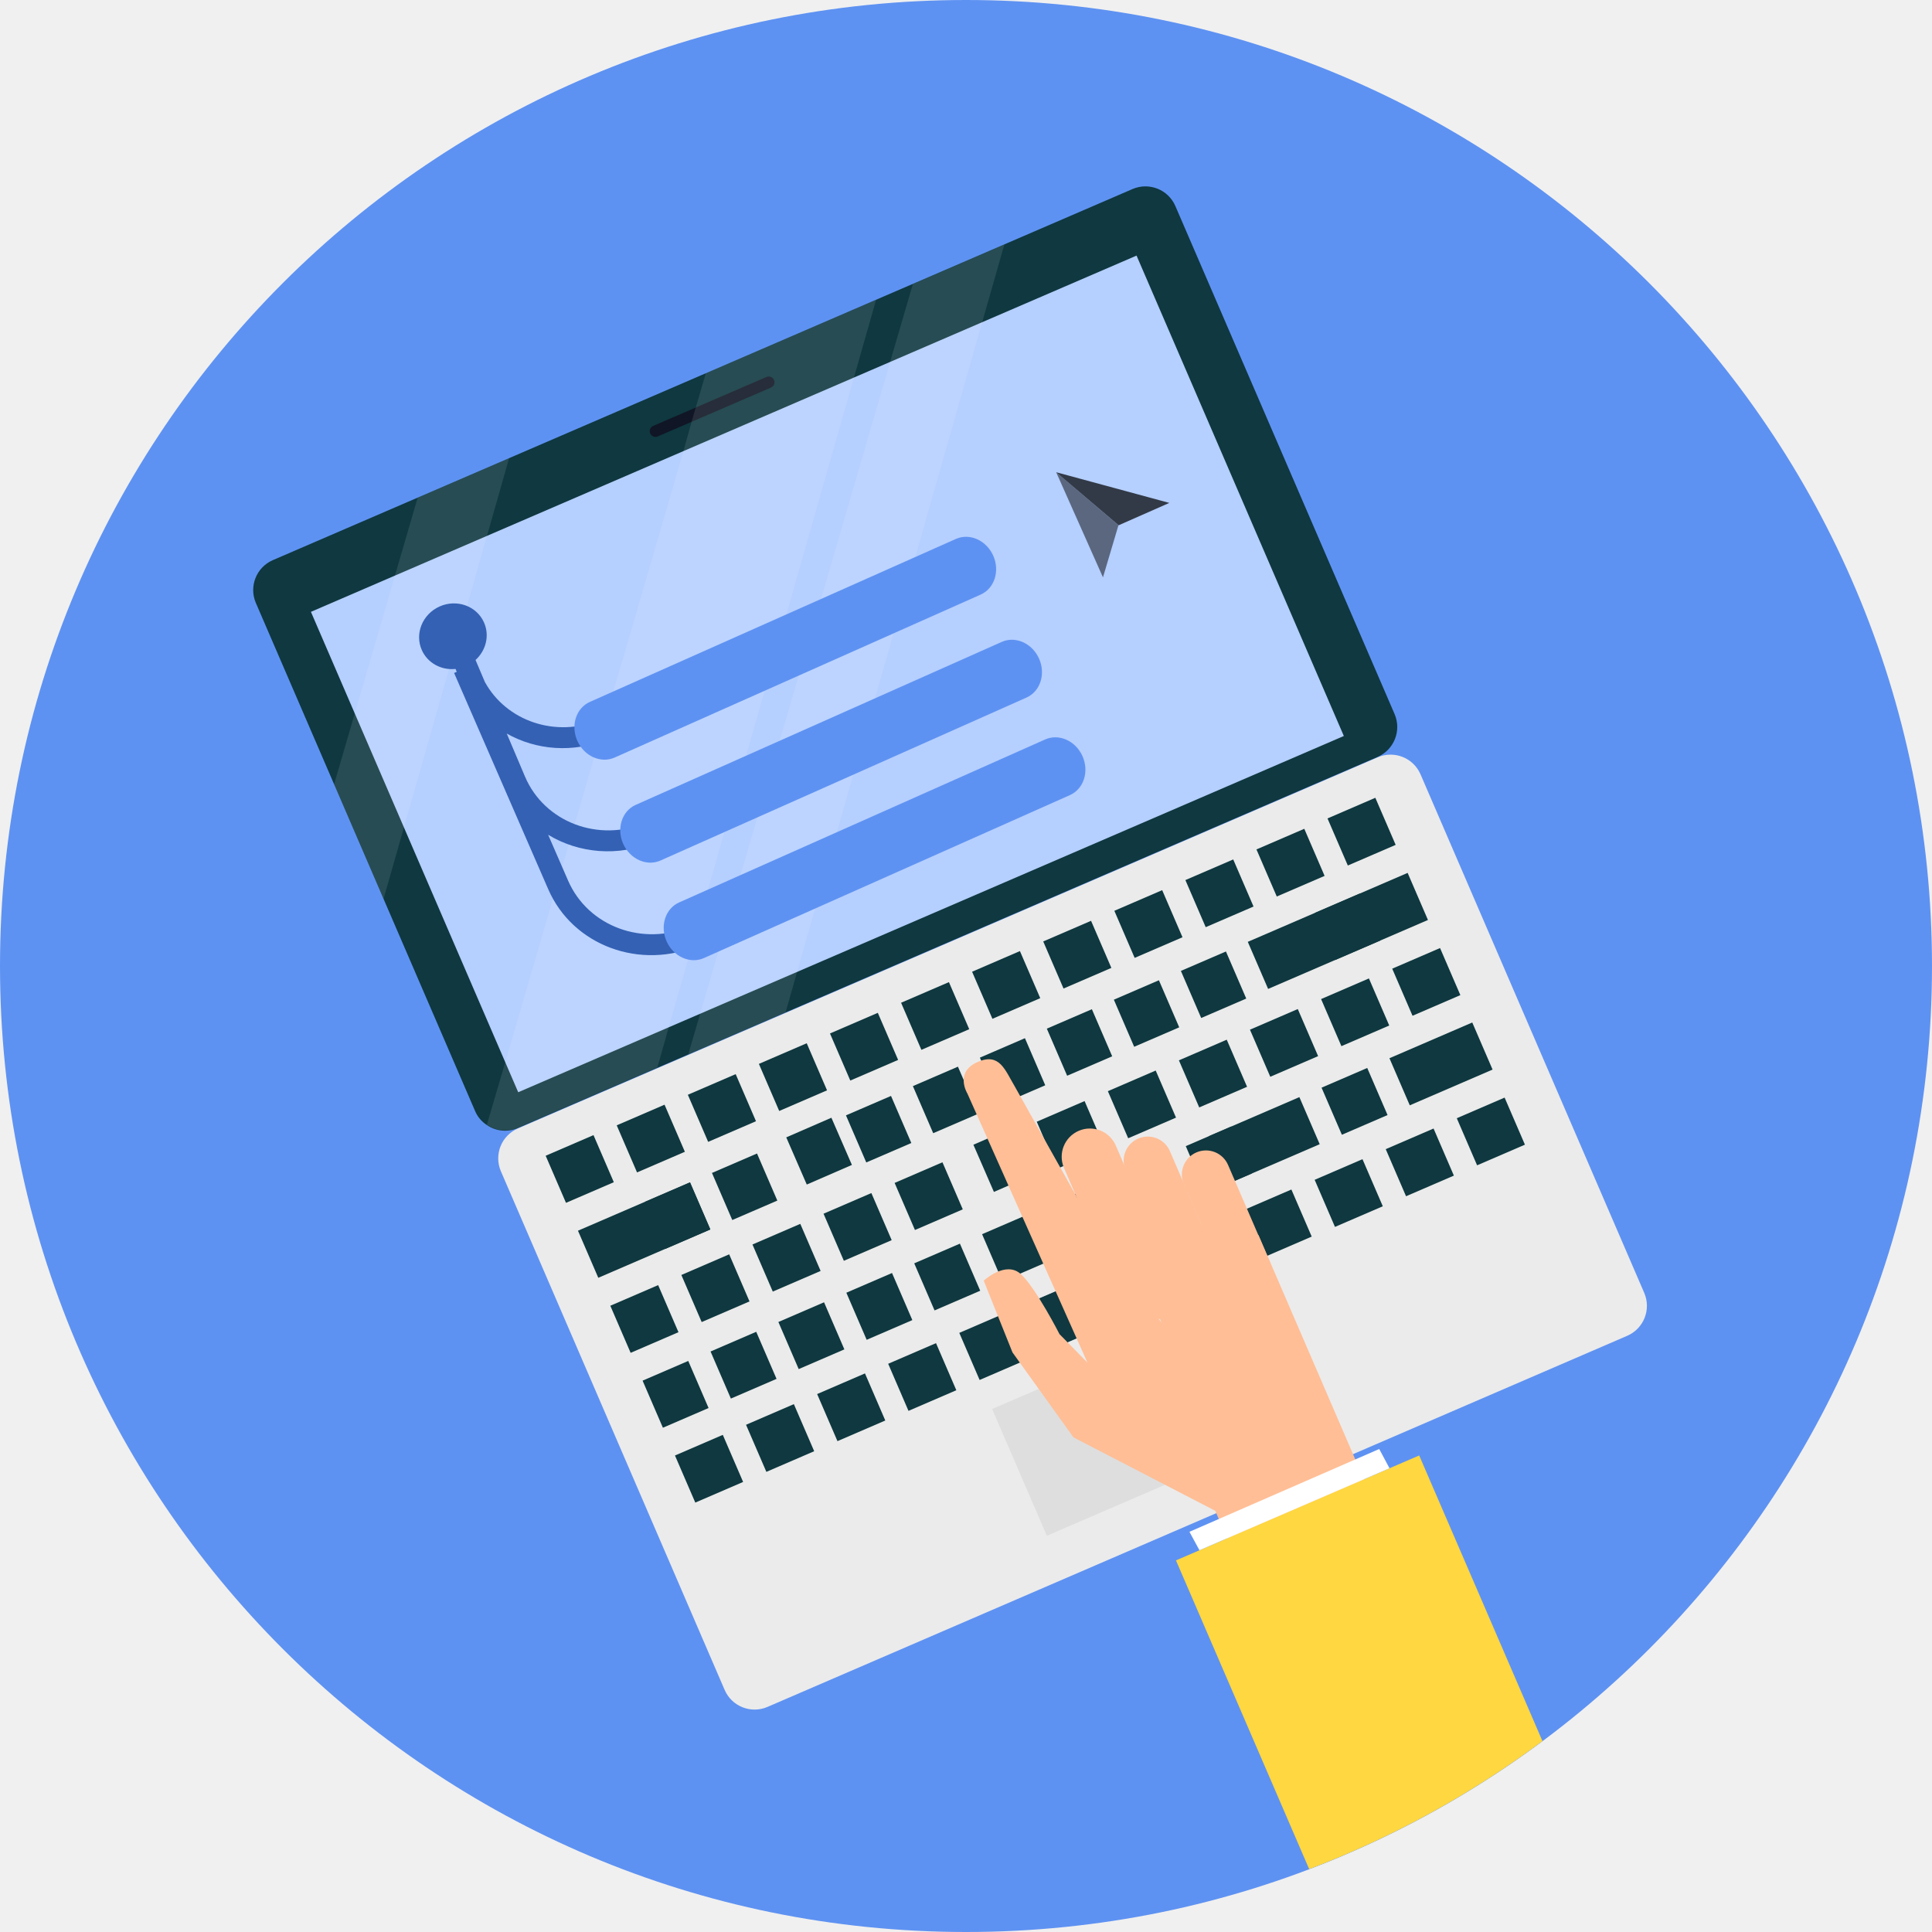
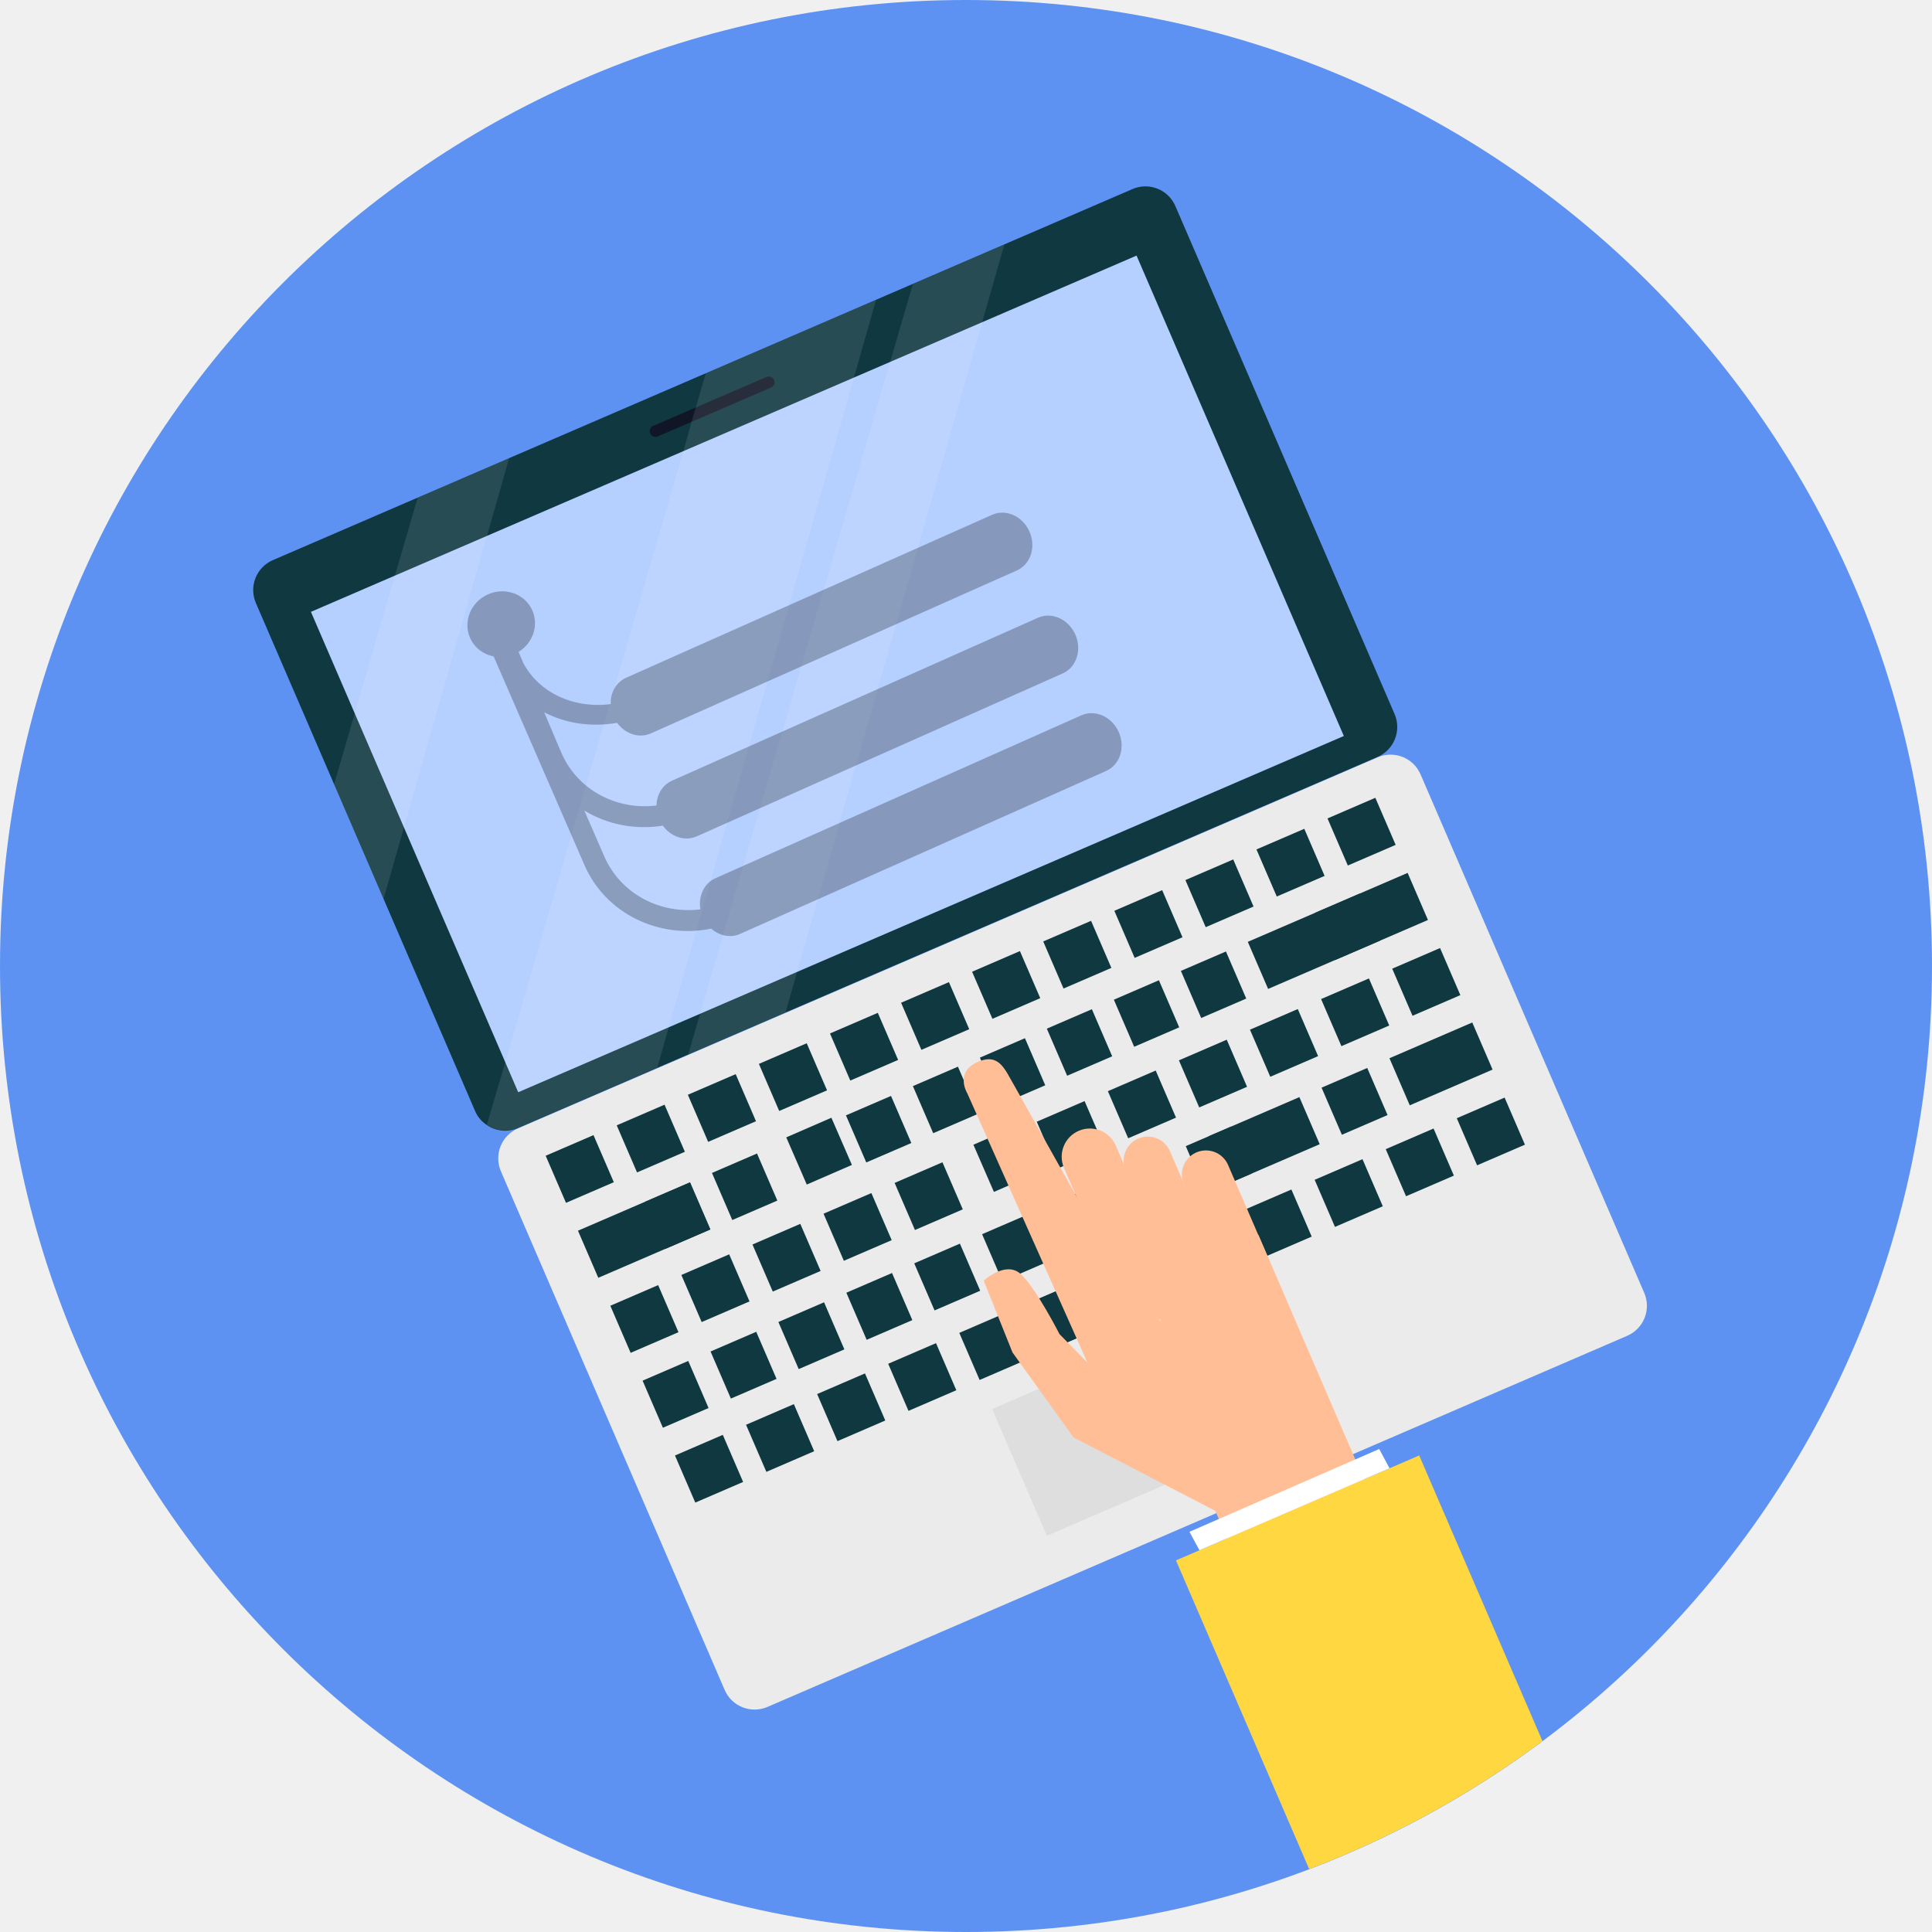
<svg xmlns="http://www.w3.org/2000/svg" xmlns:xlink="http://www.w3.org/1999/xlink" width="160px" height="160px" viewBox="0 0 160 160" version="1.1">
  <defs>
    <circle id="path-1" cx="80" cy="80" r="80" />
  </defs>
-   <g id="Symbols" stroke="none" stroke-width="1" fill="none" fill-rule="evenodd">
-     <g id="测试循环" transform="translate(-777, -314)">
-       <g id="Group-11" transform="translate(777, 314)">
-         <mask id="mask-2" fill="white">
-           <use xlink:href="#path-1" />
-         </mask>
-         <use id="Mask" fill="#5E92F2" xlink:href="#path-1" />
-         <g id="Group-5" mask="url(#mask-2)">
-           <g transform="translate(20, 15)">
-             <path d="M97.637,49.116 L116.172,92.078 C116.758,93.446 116.128,95.03 114.763,95.623 L43.553,126.362 C42.187,126.947 40.604,126.317 40.013,124.953 L21.478,81.991 C20.896,80.627 21.522,79.049 22.882,78.456 L94.092,47.718 C95.457,47.128 97.042,47.753 97.637,49.116 Z" id="_路径_13" fill="#EBEBEB" fill-rule="nonzero" />
-             <path d="M77.34,2.066 L95.496,44.142 C96.081,45.51 95.452,47.094 94.087,47.687 L22.877,78.425 C22.036,78.787 21.068,78.69 20.315,78.169 C19.885,77.889 19.549,77.488 19.347,77.016 L1.186,34.926 C0.603,33.562 1.23,31.984 2.589,31.391 L73.8,0.652 C75.168,0.068 76.751,0.7 77.34,2.066 Z" id="_路径_14" fill="#0F3840" fill-rule="nonzero" />
-             <polygon id="_路径_15" fill="#B5CFFF" fill-rule="nonzero" points="5.749 35.67 74.124 6.167 91.291 45.952 22.916 75.455" />
-             <path d="M44.101,16.467 C44.152,16.585 44.154,16.718 44.106,16.836 C44.057,16.955 43.964,17.049 43.845,17.097 L34.47,21.145 C34.228,21.248 33.948,21.135 33.845,20.894 C33.742,20.652 33.854,20.372 34.096,20.269 L43.476,16.221 C43.717,16.118 43.996,16.227 44.101,16.467 Z" id="_路径_17" fill="#101625" fill-rule="nonzero" />
-             <g id="Group-14" stroke-width="1" fill="none" fill-rule="evenodd" transform="translate(24.89001, 50.65334)">
-               <rect id="_路径_21" fill="#0F3840" fill-rule="nonzero" transform="translate(3.121743, 31.15629) rotate(-23.34) translate(-3.121743, -31.15629) " x="0.965" y="29.033" width="4.314" height="4.247" />
-               <rect id="_路径_22" fill="#0F3840" fill-rule="nonzero" transform="translate(9.005394, 28.63765) rotate(-23.34) translate(-9.005394, -28.63765) " x="6.849" y="26.514" width="4.314" height="4.247" />
-               <rect id="_路径_23" fill="#0F3840" fill-rule="nonzero" transform="translate(14.89542, 26.10625) rotate(-23.33) translate(-14.89542, -26.10625) " x="12.739" y="23.983" width="4.314" height="4.247" />
-               <rect id="_路径_24" fill="#0F3840" fill-rule="nonzero" transform="translate(20.77985, 23.54871) rotate(-23.34) translate(-20.77985, -23.54871) " x="18.623" y="21.425" width="4.314" height="4.247" />
-               <rect id="_路径_25" fill="#0F3840" fill-rule="nonzero" transform="translate(26.66637, 21.0291) rotate(-23.33) translate(-26.66637, -21.0291) " x="24.51" y="18.906" width="4.314" height="4.247" />
-               <rect id="_路径_26" fill="#0F3840" fill-rule="nonzero" transform="translate(32.55596, 18.48561) rotate(-23.33) translate(-32.55596, -18.48561) " x="30.399" y="16.362" width="4.314" height="4.247" />
-               <rect id="_路径_27" fill="#0F3840" fill-rule="nonzero" transform="translate(38.43653, 15.91537) rotate(-23.35) translate(-38.43653, -15.91537) " x="36.28" y="13.792" width="4.314" height="4.247" />
-               <rect id="_路径_28" fill="#0F3840" fill-rule="nonzero" transform="translate(44.32692, 13.40845) rotate(-23.33) translate(-44.32692, -13.40845) " x="42.17" y="11.285" width="4.314" height="4.247" />
-               <rect id="_路径_29" fill="#0F3840" fill-rule="nonzero" transform="translate(50.21651, 10.87008) rotate(-23.33) translate(-50.21651, -10.87008) " x="48.06" y="8.747" width="4.314" height="4.247" />
-               <rect id="_路径_30" fill="#0F3840" fill-rule="nonzero" transform="translate(56.10097, 8.326593) rotate(-23.33) translate(-56.10097, -8.326593) " x="53.944" y="6.203" width="4.314" height="4.247" />
-               <rect id="_路径_31" fill="#0F3840" fill-rule="nonzero" transform="translate(61.98544, 5.788225) rotate(-23.33) translate(-61.98544, -5.788225) " x="59.829" y="3.665" width="4.314" height="4.247" />
-               <rect id="_路径_32" fill="#0F3840" fill-rule="nonzero" transform="translate(67.87014, 3.220139) rotate(-23.35) translate(-67.87014, -3.220139) " x="65.713" y="1.097" width="4.314" height="4.247" />
-               <rect id="_路径_33" fill="#0F3840" fill-rule="nonzero" transform="translate(8.456416, 36.21583) rotate(-23.34) translate(-8.456416, -36.21583) " x="3.403" y="34.092" width="10.108" height="4.247" />
-               <rect id="_路径_34" fill="#0F3840" fill-rule="nonzero" transform="translate(11.22809, 35.0212) rotate(-23.34) translate(-11.22809, -35.0212) " x="9.197" y="32.898" width="4.063" height="4.247" />
-               <rect id="_路径_35" fill="#0F3840" fill-rule="nonzero" transform="translate(16.77819, 32.62948) rotate(-23.34) translate(-16.77819, -32.62948) " x="14.747" y="30.506" width="4.063" height="4.247" />
-               <rect id="_路径_36" fill="#0F3840" fill-rule="nonzero" transform="translate(22.94251, 29.67889) rotate(-23.49857) translate(-22.94251, -29.67889) " x="20.905" y="27.549" width="4.076" height="4.261" />
-               <rect id="_路径_37" fill="#0F3840" fill-rule="nonzero" transform="translate(27.87511, 27.8611) rotate(-23.33) translate(-27.87511, -27.8611) " x="25.844" y="25.738" width="4.063" height="4.247" />
-               <rect id="_路径_38" fill="#0F3840" fill-rule="nonzero" transform="translate(33.41821, 25.43895) rotate(-23.34) translate(-33.41821, -25.43895) " x="31.387" y="23.315" width="4.063" height="4.247" />
-               <rect id="_路径_39" fill="#0F3840" fill-rule="nonzero" transform="translate(38.96669, 23.08042) rotate(-23.34) translate(-38.96669, -23.08042) " x="36.935" y="20.957" width="4.063" height="4.247" />
-               <rect id="_路径_40" fill="#0F3840" fill-rule="nonzero" transform="translate(44.5107, 20.68032) rotate(-23.33) translate(-44.5107, -20.68032) " x="42.479" y="18.557" width="4.063" height="4.247" />
-               <rect id="_路径_41" fill="#0F3840" fill-rule="nonzero" transform="translate(50.06175, 18.28161) rotate(-23.34) translate(-50.06175, -18.28161) " x="48.03" y="16.158" width="4.063" height="4.247" />
-               <rect id="_路径_42" fill="#0F3840" fill-rule="nonzero" transform="translate(55.61241, 15.89833) rotate(-23.33) translate(-55.61241, -15.89833) " x="53.581" y="13.775" width="4.063" height="4.247" />
-               <rect id="_路径_43" fill="#0F3840" fill-rule="nonzero" transform="translate(63.92848, 12.2933) rotate(-23.34) translate(-63.92848, -12.2933) " x="58.875" y="10.17" width="10.108" height="4.247" />
-               <rect id="_路径_44" fill="#0F3840" fill-rule="nonzero" transform="translate(68.68055, 10.24444) rotate(-23.34) translate(-68.68055, -10.24444) " x="64.492" y="8.121" width="8.376" height="4.247" />
-               <rect id="_路径_45" fill="#0F3840" fill-rule="nonzero" transform="translate(8.475583, 43.5786) rotate(-23.34) translate(-8.475583, -43.5786) " x="6.319" y="41.455" width="4.314" height="4.247" />
-               <rect id="_路径_46" fill="#0F3840" fill-rule="nonzero" transform="translate(14.35923, 41.02922) rotate(-23.34) translate(-14.35923, -41.02922) " x="12.202" y="38.906" width="4.314" height="4.247" />
-               <rect id="_路径_47" fill="#0F3840" fill-rule="nonzero" transform="translate(20.24801, 38.50545) rotate(-23.34) translate(-20.24801, -38.50545) " x="18.091" y="36.382" width="4.314" height="4.247" />
-               <rect id="_路径_48" fill="#0F3840" fill-rule="nonzero" transform="translate(26.13369, 35.95565) rotate(-23.34) translate(-26.13369, -35.95565) " x="23.977" y="33.832" width="4.314" height="4.247" />
-               <rect id="_路径_49" fill="#0F3840" fill-rule="nonzero" transform="translate(32.02119, 33.40552) rotate(-23.35) translate(-32.02119, -33.40552) " x="29.864" y="31.282" width="4.314" height="4.247" />
-               <rect id="_路径_50" fill="#0F3840" fill-rule="nonzero" transform="translate(38.5564, 30.23976) rotate(-23.49857) translate(-38.5564, -30.23976) " x="36.393" y="28.109" width="4.327" height="4.261" />
-               <rect id="_路径_51" fill="#0F3840" fill-rule="nonzero" transform="translate(43.79179, 28.33782) rotate(-23.34) translate(-43.79179, -28.33782) " x="41.635" y="26.214" width="4.314" height="4.247" />
-               <rect id="_路径_52" fill="#0F3840" fill-rule="nonzero" transform="translate(49.68056, 25.80893) rotate(-23.34) translate(-49.68056, -25.80893) " x="47.524" y="23.685" width="4.314" height="4.247" />
-               <rect id="_路径_53" fill="#0F3840" fill-rule="nonzero" transform="translate(55.56421, 23.25443) rotate(-23.34) translate(-55.56421, -23.25443) " x="53.407" y="21.131" width="4.314" height="4.247" />
-               <rect id="_路径_54" fill="#0F3840" fill-rule="nonzero" transform="translate(61.44786, 20.71529) rotate(-23.34) translate(-61.44786, -20.71529) " x="59.291" y="18.592" width="4.314" height="4.247" />
-               <rect id="_路径_55" fill="#0F3840" fill-rule="nonzero" transform="translate(67.33867, 18.18086) rotate(-23.34) translate(-67.33867, -18.18086) " x="65.182" y="16.057" width="4.314" height="4.247" />
-               <rect id="_路径_56" fill="#0F3840" fill-rule="nonzero" transform="translate(73.22927, 15.66321) rotate(-23.33) translate(-73.22927, -15.66321) " x="71.072" y="13.54" width="4.314" height="4.247" />
-               <rect id="_路径_57" fill="#0F3840" fill-rule="nonzero" transform="translate(11.05878, 49.81977) rotate(-23.34) translate(-11.05878, -49.81977) " x="8.999" y="47.696" width="4.119" height="4.247" />
-               <rect id="_路径_58" fill="#0F3840" fill-rule="nonzero" transform="translate(16.68774, 47.40525) rotate(-23.34) translate(-16.68774, -47.40525) " x="14.628" y="45.282" width="4.119" height="4.247" />
-               <rect id="_路径_59" fill="#0F3840" fill-rule="nonzero" transform="translate(22.30485, 44.96243) rotate(-23.34) translate(-22.30485, -44.96243) " x="20.245" y="42.839" width="4.119" height="4.247" />
-               <rect id="_路径_60" fill="#0F3840" fill-rule="nonzero" transform="translate(27.93381, 42.53766) rotate(-23.34) translate(-27.93381, -42.53766) " x="25.874" y="40.414" width="4.119" height="4.247" />
-               <rect id="_路径_61" fill="#0F3840" fill-rule="nonzero" transform="translate(33.55591, 40.10452) rotate(-23.33) translate(-33.55591, -40.10452) " x="31.496" y="37.981" width="4.119" height="4.247" />
-               <rect id="_路径_62" fill="#0F3840" fill-rule="nonzero" transform="translate(39.17475, 37.69057) rotate(-23.34) translate(-39.17475, -37.69057) " x="37.115" y="35.567" width="4.119" height="4.247" />
-               <rect id="_路径_63" fill="#0F3840" fill-rule="nonzero" transform="translate(44.80168, 35.26109) rotate(-23.34) translate(-44.80168, -35.26109) " x="42.742" y="33.138" width="4.119" height="4.247" />
-               <rect id="_路径_64" fill="#0F3840" fill-rule="nonzero" transform="translate(50.42082, 32.83835) rotate(-23.34) translate(-50.42082, -32.83835) " x="48.361" y="30.715" width="4.119" height="4.247" />
-               <rect id="_路径_65" fill="#0F3840" fill-rule="nonzero" transform="translate(56.04263, 30.39863) rotate(-23.34) translate(-56.04263, -30.39863) " x="53.983" y="28.275" width="4.119" height="4.247" />
-               <rect id="_路径_66" fill="#0F3840" fill-rule="nonzero" transform="translate(59.80439, 28.77593) rotate(-23.34) translate(-59.80439, -28.77593) " x="55.714" y="26.652" width="8.181" height="4.247" />
-               <rect id="_路径_67" fill="#0F3840" fill-rule="nonzero" transform="translate(67.28869, 25.55666) rotate(-23.34) translate(-67.28869, -25.55666) " x="65.229" y="23.433" width="4.119" height="4.247" />
-               <rect id="_路径_68" fill="#0F3840" fill-rule="nonzero" transform="translate(74.44917, 22.45453) rotate(-23.34) translate(-74.44917, -22.45453) " x="70.714" y="20.331" width="7.469" height="4.247" />
-               <rect id="_路径_69" fill="#0F3840" fill-rule="nonzero" transform="translate(13.82942, 55.98041) rotate(-23.34) translate(-13.82942, -55.98041) " x="11.673" y="53.857" width="4.314" height="4.247" />
-               <rect id="_路径_70" fill="#0F3840" fill-rule="nonzero" transform="translate(19.71587, 53.436) rotate(-23.35) translate(-19.71587, -53.436) " x="17.559" y="51.312" width="4.314" height="4.247" />
-               <rect id="_路径_71" fill="#0F3840" fill-rule="nonzero" transform="translate(25.60388, 50.89148) rotate(-23.34) translate(-25.60388, -50.89148) " x="23.447" y="48.768" width="4.314" height="4.247" />
-               <rect id="_路径_72" fill="#0F3840" fill-rule="nonzero" transform="translate(31.48635, 48.38477) rotate(-23.33) translate(-31.48635, -48.38477) " x="29.33" y="46.261" width="4.314" height="4.247" />
-               <rect id="_路径_73" fill="#0F3840" fill-rule="nonzero" transform="translate(46.20616, 42.01588) rotate(-23.34) translate(-46.20616, -42.01588) " x="34.433" y="39.892" width="23.545" height="4.247" />
-               <rect id="_路径_74" fill="#0F3840" fill-rule="nonzero" transform="translate(43.2604, 43.30804) rotate(-23.33) translate(-43.2604, -43.30804) " x="41.104" y="41.185" width="4.314" height="4.247" />
-               <rect id="_路径_75" fill="#0F3840" fill-rule="nonzero" transform="translate(49.14563, 40.74476) rotate(-23.34) translate(-49.14563, -40.74476) " x="46.989" y="38.621" width="4.314" height="4.247" />
-               <rect id="_路径_76" fill="#0F3840" fill-rule="nonzero" transform="translate(55.0344, 38.221) rotate(-23.34) translate(-55.0344, -38.221) " x="52.878" y="36.097" width="4.314" height="4.247" />
-               <rect id="_路径_77" fill="#0F3840" fill-rule="nonzero" transform="translate(60.91805, 35.66137) rotate(-23.34) translate(-60.91805, -35.66137) " x="58.761" y="33.538" width="4.314" height="4.247" />
-               <rect id="_路径_78" fill="#0F3840" fill-rule="nonzero" transform="translate(66.80541, 33.14902) rotate(-23.33) translate(-66.80541, -33.14902) " x="64.649" y="31.026" width="4.314" height="4.247" />
-               <rect id="_路径_79" fill="#0F3840" fill-rule="nonzero" transform="translate(72.69191, 30.61024) rotate(-23.33) translate(-72.69191, -30.61024) " x="70.535" y="28.487" width="4.314" height="4.247" />
-               <rect id="_路径_80" fill="#0F3840" fill-rule="nonzero" transform="translate(78.57616, 28.04866) rotate(-23.34) translate(-78.57616, -28.04866) " x="76.419" y="25.925" width="4.314" height="4.247" />
-               <rect id="_路径_81" fill="#DEDEDE" fill-rule="nonzero" transform="translate(50.34991, 51.61908) rotate(-23.34) translate(-50.34991, -51.61908) " x="38.577" y="45.902" width="23.545" height="11.435" />
-             </g>
-             <g id="Group-10" stroke-width="1" fill="none" fill-rule="evenodd" transform="translate(7.535714, 4.417915)" opacity="0.1">
-               <path d="M45.019,5.415 L43.185,11.855 L27.851,65.647 L26.904,68.992 L15.346,73.977 C14.505,74.338 13.537,74.241 12.785,73.721 L14.321,68.5 L29.06,17.946 L29.742,15.497 L30.09,14.309 L30.915,11.486 L45.019,5.415 Z" id="_路径_88" fill="#FFFFFF" fill-rule="nonzero" />
-               <polygon id="_路径_89" fill="#FFFFFF" fill-rule="nonzero" points="55.644 0.83 53.805 7.27 38.477 61.077 37.524 64.422 29.46 67.901 30.444 64.54 46.177 10.559 48.062 4.104" />
-               <polygon id="_路径_90" fill="#FFFFFF" fill-rule="nonzero" points="14.629 18.525 12.795 24.965 5.92 49.104 4.229 55.027 0.131 45.534 1.842 39.663 5.167 28.259 7.052 21.799" />
-             </g>
-             <g id="Group-18" stroke-width="1" fill="none" fill-rule="evenodd" transform="translate(42.62409, 43.25547) rotate(-24) translate(-42.62409, -43.25547) translate(19.12409, 25.25547)">
-               <path d="M3.731,5.259 L3.696,7.237 C4.002,10.917 7.154,13.863 11.091,13.977 C11.436,13.987 11.781,13.975 12.123,13.94 L13.015,13.85 L13.203,15.56 L12.311,15.65 C11.888,15.693 11.462,15.708 11.037,15.696 C7.958,15.607 5.268,14.114 3.614,11.877 L3.545,15.742 C3.473,19.855 6.89,23.245 11.179,23.314 C11.494,23.32 11.81,23.306 12.123,23.275 L13.015,23.185 L13.203,24.895 L12.311,24.985 C11.925,25.024 11.537,25.04 11.148,25.034 C7.877,24.98 5.017,23.357 3.336,20.925 L3.302,25.068 C3.267,29.222 6.751,32.616 11.083,32.65 C11.378,32.652 11.673,32.638 11.967,32.609 L12.858,32.519 L13.046,34.229 L12.154,34.319 C11.794,34.355 11.431,34.372 11.068,34.369 C5.746,34.328 1.466,30.158 1.509,25.054 L1.672,5.52 L1.909,5.522 L1.917,5.263 C0.803,4.903 0,3.892 0,2.702 C0,1.21 1.262,0 2.818,0 C4.374,0 5.635,1.21 5.635,2.702 C5.635,3.888 4.839,4.895 3.731,5.259 Z" id="Combined-Shape" fill="#3461B4" fill-rule="nonzero" />
-               <path d="M44.151,17.326 L10.969,17.326 C9.721,17.326 8.709,16.197 8.709,14.804 C8.709,14.135 8.947,13.494 9.371,13.021 C9.795,12.547 10.369,12.282 10.969,12.282 L44.151,12.282 C44.751,12.282 45.325,12.547 45.749,13.021 C46.173,13.494 46.411,14.135 46.411,14.804 C46.411,15.473 46.173,16.115 45.749,16.588 C45.325,17.061 44.751,17.326 44.151,17.326 Z" id="Shape" fill="#5E92F2" fill-rule="nonzero" />
-               <path d="M10.969,26.661 C9.721,26.661 8.709,25.531 8.709,24.138 C8.709,22.745 9.721,21.616 10.969,21.616 L44.151,21.616 C45.399,21.616 46.411,22.745 46.411,24.138 C46.411,24.807 46.173,25.449 45.749,25.922 C45.325,26.395 44.751,26.661 44.151,26.661 L10.969,26.661 Z" id="Shape" fill="#5E92F2" fill-rule="nonzero" />
-               <path d="M44.143,35.503 L10.96,35.503 C9.715,35.498 8.708,34.369 8.709,32.98 C8.709,31.587 9.721,30.459 10.969,30.459 L44.151,30.459 C44.751,30.459 45.325,30.724 45.749,31.197 C46.173,31.67 46.411,32.311 46.411,32.98 C46.412,33.65 46.173,34.294 45.747,34.767 C45.321,35.241 44.744,35.506 44.143,35.503 Z" id="Shape" fill="#5E92F2" fill-rule="nonzero" />
-             </g>
-             <g id="pointer" stroke-width="1" fill="none" fill-rule="evenodd" transform="translate(70.72313, 25.87052) rotate(-24) translate(-70.72313, -25.87052) translate(64.72313, 18.87052)">
-               <polygon id="Shape" fill-opacity="0.5" fill="#000000" fill-rule="nonzero" points="3.743 13.595 6.67 10.175 3.743 4.065" />
-               <polygon id="Shape" fill-opacity="0.72" fill="#000000" fill-rule="nonzero" points="3.743 4.065 6.681 10.183 11.271 10.199" />
-             </g>
-             <g id="_编组_6" stroke-width="1" fill="none" fill-rule="evenodd" transform="translate(59.54286, 72.31429)">
-               <g id="Group-20" fill="#FFBE96" fill-rule="nonzero">
-                 <path d="M24.571,45.851 L21.102,37.806 L9.362,31.726 L4.306,24.686 L1.925,18.743 C1.925,18.743 3.753,17.056 5.001,18.203 C6.249,19.351 8.201,23.173 8.201,23.173 L10.514,25.531 L0.571,3.246 C0.571,3.246 -0.535,1.458 1.458,0.617 C3.237,-0.137 3.685,1.294 4.466,2.606 C4.571,2.779 13.015,17.851 13.015,17.851 L19.589,25.714 L28.622,44.105 L24.571,45.851 Z" id="_路径_82" />
-                 <path d="M16.882,16.882 C17.391,18.066 16.845,19.439 15.662,19.95 C14.478,20.459 13.105,19.913 12.594,18.729 L8.571,9.403 C8.062,8.219 8.609,6.847 9.792,6.336 C10.361,6.09 11.005,6.081 11.581,6.31 C12.157,6.538 12.619,6.987 12.864,7.557 L16.882,16.882 Z" id="_路径_83" />
-                 <path d="M20.782,16 C21.218,17.012 20.751,18.187 19.739,18.624 C18.727,19.06 17.553,18.594 17.115,17.582 L13.678,9.6 C13.467,9.114 13.459,8.564 13.654,8.072 C13.85,7.579 14.233,7.185 14.72,6.976 C15.732,6.54 16.907,7.006 17.344,8.018 L20.782,16 Z" id="_路径_84" />
-                 <path d="M25.6,17.134 C25.811,17.62 25.819,18.17 25.624,18.662 C25.428,19.154 25.044,19.549 24.558,19.758 C23.545,20.194 22.371,19.727 21.934,18.715 L18.496,10.747 C18.06,9.735 18.526,8.561 19.538,8.123 C20.024,7.913 20.574,7.904 21.067,8.1 C21.559,8.295 21.953,8.679 22.162,9.166 L25.6,17.134 Z" id="_路径_85" />
-                 <path d="M24.686,14.981 L30.121,27.579 L35.895,40.96 L26.473,45.024 L16.53,21.943 L12.613,21.248 C12.613,21.248 11.854,18.775 13.019,17.824 C14.62,16.643 16.3,15.573 18.048,14.624 C18.619,14.377 22.414,13.778 22.414,13.778 L24.686,14.981 Z" id="_路径_86" />
+   <g id="Page-1" stroke="none" stroke-width="1" fill="none" fill-rule="evenodd">
+     <g id="测试执行－空" transform="translate(-778, -262)">
+       <g id="测试执行-空">
+         <g id="Group-8" transform="translate(703, 212)">
+           <g id="Group-6" transform="translate(75, 50)">
+             <g id="Group-11">
+               <mask id="mask-2" fill="white">
+                 <use xlink:href="#path-1" />
+               </mask>
+               <use id="Mask" fill="#5E92F2" xlink:href="#path-1" />
+               <g id="Group-5" mask="url(#mask-2)">
+                 <g transform="translate(20, 15)">
+                   <path d="M97.637,49.116 L116.172,92.078 C116.758,93.446 116.128,95.03 114.763,95.623 L43.553,126.362 C42.187,126.947 40.604,126.317 40.013,124.953 L21.478,81.991 C20.896,80.627 21.522,79.049 22.882,78.456 L94.092,47.718 C95.457,47.128 97.042,47.753 97.637,49.116 Z" id="_路径_13" fill="#EBEBEB" fill-rule="nonzero" />
+                   <path d="M77.34,2.066 L95.496,44.142 C96.081,45.51 95.452,47.094 94.087,47.687 L22.877,78.425 C22.036,78.787 21.068,78.69 20.315,78.169 C19.885,77.889 19.549,77.488 19.347,77.016 L1.186,34.926 C0.603,33.562 1.23,31.984 2.589,31.391 L73.8,0.652 C75.168,0.068 76.751,0.7 77.34,2.066 Z" id="_路径_14" fill="#0F3840" fill-rule="nonzero" />
+                   <polygon id="_路径_15" fill="#B5CFFF" fill-rule="nonzero" points="5.749 35.67 74.124 6.167 91.291 45.952 22.916 75.455" />
+                   <path d="M44.101,16.467 C44.152,16.585 44.154,16.718 44.106,16.836 C44.057,16.955 43.964,17.049 43.845,17.097 L34.47,21.145 C34.228,21.248 33.948,21.135 33.845,20.894 C33.742,20.652 33.854,20.372 34.096,20.269 L43.476,16.221 C43.717,16.118 43.996,16.227 44.101,16.467 Z" id="_路径_17" fill="#101625" fill-rule="nonzero" />
+                   <g id="Group-14" stroke-width="1" fill="none" fill-rule="evenodd" transform="translate(24.89001, 50.65334)">
+                     <rect id="_路径_21" fill="#0F3840" fill-rule="nonzero" transform="translate(3.121743, 31.15629) rotate(-23.34) translate(-3.121743, -31.15629) " x="0.965" y="29.033" width="4.314" height="4.247" />
+                     <rect id="_路径_22" fill="#0F3840" fill-rule="nonzero" transform="translate(9.005394, 28.63765) rotate(-23.34) translate(-9.005394, -28.63765) " x="6.849" y="26.514" width="4.314" height="4.247" />
+                     <rect id="_路径_23" fill="#0F3840" fill-rule="nonzero" transform="translate(14.89542, 26.10625) rotate(-23.33) translate(-14.89542, -26.10625) " x="12.739" y="23.983" width="4.314" height="4.247" />
+                     <rect id="_路径_24" fill="#0F3840" fill-rule="nonzero" transform="translate(20.77985, 23.54871) rotate(-23.34) translate(-20.77985, -23.54871) " x="18.623" y="21.425" width="4.314" height="4.247" />
+                     <rect id="_路径_25" fill="#0F3840" fill-rule="nonzero" transform="translate(26.66637, 21.0291) rotate(-23.33) translate(-26.66637, -21.0291) " x="24.51" y="18.906" width="4.314" height="4.247" />
+                     <rect id="_路径_26" fill="#0F3840" fill-rule="nonzero" transform="translate(32.55596, 18.48561) rotate(-23.33) translate(-32.55596, -18.48561) " x="30.399" y="16.362" width="4.314" height="4.247" />
+                     <rect id="_路径_27" fill="#0F3840" fill-rule="nonzero" transform="translate(38.43653, 15.91537) rotate(-23.35) translate(-38.43653, -15.91537) " x="36.28" y="13.792" width="4.314" height="4.247" />
+                     <rect id="_路径_28" fill="#0F3840" fill-rule="nonzero" transform="translate(44.32692, 13.40845) rotate(-23.33) translate(-44.32692, -13.40845) " x="42.17" y="11.285" width="4.314" height="4.247" />
+                     <rect id="_路径_29" fill="#0F3840" fill-rule="nonzero" transform="translate(50.21651, 10.87008) rotate(-23.33) translate(-50.21651, -10.87008) " x="48.06" y="8.747" width="4.314" height="4.247" />
+                     <rect id="_路径_30" fill="#0F3840" fill-rule="nonzero" transform="translate(56.10097, 8.326593) rotate(-23.33) translate(-56.10097, -8.326593) " x="53.944" y="6.203" width="4.314" height="4.247" />
+                     <rect id="_路径_31" fill="#0F3840" fill-rule="nonzero" transform="translate(61.98544, 5.788225) rotate(-23.33) translate(-61.98544, -5.788225) " x="59.829" y="3.665" width="4.314" height="4.247" />
+                     <rect id="_路径_32" fill="#0F3840" fill-rule="nonzero" transform="translate(67.87014, 3.220139) rotate(-23.35) translate(-67.87014, -3.220139) " x="65.713" y="1.097" width="4.314" height="4.247" />
+                     <rect id="_路径_33" fill="#0F3840" fill-rule="nonzero" transform="translate(8.456416, 36.21583) rotate(-23.34) translate(-8.456416, -36.21583) " x="3.403" y="34.092" width="10.108" height="4.247" />
+                     <rect id="_路径_34" fill="#0F3840" fill-rule="nonzero" transform="translate(11.22809, 35.0212) rotate(-23.34) translate(-11.22809, -35.0212) " x="9.197" y="32.898" width="4.063" height="4.247" />
+                     <rect id="_路径_35" fill="#0F3840" fill-rule="nonzero" transform="translate(16.77819, 32.62948) rotate(-23.34) translate(-16.77819, -32.62948) " x="14.747" y="30.506" width="4.063" height="4.247" />
+                     <rect id="_路径_36" fill="#0F3840" fill-rule="nonzero" transform="translate(22.94251, 29.67889) rotate(-23.49857) translate(-22.94251, -29.67889) " x="20.905" y="27.549" width="4.076" height="4.261" />
+                     <rect id="_路径_37" fill="#0F3840" fill-rule="nonzero" transform="translate(27.87511, 27.8611) rotate(-23.33) translate(-27.87511, -27.8611) " x="25.844" y="25.738" width="4.063" height="4.247" />
+                     <rect id="_路径_38" fill="#0F3840" fill-rule="nonzero" transform="translate(33.41821, 25.43895) rotate(-23.34) translate(-33.41821, -25.43895) " x="31.387" y="23.315" width="4.063" height="4.247" />
+                     <rect id="_路径_39" fill="#0F3840" fill-rule="nonzero" transform="translate(38.96669, 23.08042) rotate(-23.34) translate(-38.96669, -23.08042) " x="36.935" y="20.957" width="4.063" height="4.247" />
+                     <rect id="_路径_40" fill="#0F3840" fill-rule="nonzero" transform="translate(44.5107, 20.68032) rotate(-23.33) translate(-44.5107, -20.68032) " x="42.479" y="18.557" width="4.063" height="4.247" />
+                     <rect id="_路径_41" fill="#0F3840" fill-rule="nonzero" transform="translate(50.06175, 18.28161) rotate(-23.34) translate(-50.06175, -18.28161) " x="48.03" y="16.158" width="4.063" height="4.247" />
+                     <rect id="_路径_42" fill="#0F3840" fill-rule="nonzero" transform="translate(55.61241, 15.89833) rotate(-23.33) translate(-55.61241, -15.89833) " x="53.581" y="13.775" width="4.063" height="4.247" />
+                     <rect id="_路径_43" fill="#0F3840" fill-rule="nonzero" transform="translate(63.92848, 12.2933) rotate(-23.34) translate(-63.92848, -12.2933) " x="58.875" y="10.17" width="10.108" height="4.247" />
+                     <rect id="_路径_44" fill="#0F3840" fill-rule="nonzero" transform="translate(68.68055, 10.24444) rotate(-23.34) translate(-68.68055, -10.24444) " x="64.492" y="8.121" width="8.376" height="4.247" />
+                     <rect id="_路径_45" fill="#0F3840" fill-rule="nonzero" transform="translate(8.475583, 43.5786) rotate(-23.34) translate(-8.475583, -43.5786) " x="6.319" y="41.455" width="4.314" height="4.247" />
+                     <rect id="_路径_46" fill="#0F3840" fill-rule="nonzero" transform="translate(14.35923, 41.02922) rotate(-23.34) translate(-14.35923, -41.02922) " x="12.202" y="38.906" width="4.314" height="4.247" />
+                     <rect id="_路径_47" fill="#0F3840" fill-rule="nonzero" transform="translate(20.24801, 38.50545) rotate(-23.34) translate(-20.24801, -38.50545) " x="18.091" y="36.382" width="4.314" height="4.247" />
+                     <rect id="_路径_48" fill="#0F3840" fill-rule="nonzero" transform="translate(26.13369, 35.95565) rotate(-23.34) translate(-26.13369, -35.95565) " x="23.977" y="33.832" width="4.314" height="4.247" />
+                     <rect id="_路径_49" fill="#0F3840" fill-rule="nonzero" transform="translate(32.02119, 33.40552) rotate(-23.35) translate(-32.02119, -33.40552) " x="29.864" y="31.282" width="4.314" height="4.247" />
+                     <rect id="_路径_50" fill="#0F3840" fill-rule="nonzero" transform="translate(38.5564, 30.23976) rotate(-23.49857) translate(-38.5564, -30.23976) " x="36.393" y="28.109" width="4.327" height="4.261" />
+                     <rect id="_路径_51" fill="#0F3840" fill-rule="nonzero" transform="translate(43.79179, 28.33782) rotate(-23.34) translate(-43.79179, -28.33782) " x="41.635" y="26.214" width="4.314" height="4.247" />
+                     <rect id="_路径_52" fill="#0F3840" fill-rule="nonzero" transform="translate(49.68056, 25.80893) rotate(-23.34) translate(-49.68056, -25.80893) " x="47.524" y="23.685" width="4.314" height="4.247" />
+                     <rect id="_路径_53" fill="#0F3840" fill-rule="nonzero" transform="translate(55.56421, 23.25443) rotate(-23.34) translate(-55.56421, -23.25443) " x="53.407" y="21.131" width="4.314" height="4.247" />
+                     <rect id="_路径_54" fill="#0F3840" fill-rule="nonzero" transform="translate(61.44786, 20.71529) rotate(-23.34) translate(-61.44786, -20.71529) " x="59.291" y="18.592" width="4.314" height="4.247" />
+                     <rect id="_路径_55" fill="#0F3840" fill-rule="nonzero" transform="translate(67.33867, 18.18086) rotate(-23.34) translate(-67.33867, -18.18086) " x="65.182" y="16.057" width="4.314" height="4.247" />
+                     <rect id="_路径_56" fill="#0F3840" fill-rule="nonzero" transform="translate(73.22927, 15.66321) rotate(-23.33) translate(-73.22927, -15.66321) " x="71.072" y="13.54" width="4.314" height="4.247" />
+                     <rect id="_路径_57" fill="#0F3840" fill-rule="nonzero" transform="translate(11.05878, 49.81977) rotate(-23.34) translate(-11.05878, -49.81977) " x="8.999" y="47.696" width="4.119" height="4.247" />
+                     <rect id="_路径_58" fill="#0F3840" fill-rule="nonzero" transform="translate(16.68774, 47.40525) rotate(-23.34) translate(-16.68774, -47.40525) " x="14.628" y="45.282" width="4.119" height="4.247" />
+                     <rect id="_路径_59" fill="#0F3840" fill-rule="nonzero" transform="translate(22.30485, 44.96243) rotate(-23.34) translate(-22.30485, -44.96243) " x="20.245" y="42.839" width="4.119" height="4.247" />
+                     <rect id="_路径_60" fill="#0F3840" fill-rule="nonzero" transform="translate(27.93381, 42.53766) rotate(-23.34) translate(-27.93381, -42.53766) " x="25.874" y="40.414" width="4.119" height="4.247" />
+                     <rect id="_路径_61" fill="#0F3840" fill-rule="nonzero" transform="translate(33.55591, 40.10452) rotate(-23.33) translate(-33.55591, -40.10452) " x="31.496" y="37.981" width="4.119" height="4.247" />
+                     <rect id="_路径_62" fill="#0F3840" fill-rule="nonzero" transform="translate(39.17475, 37.69057) rotate(-23.34) translate(-39.17475, -37.69057) " x="37.115" y="35.567" width="4.119" height="4.247" />
+                     <rect id="_路径_63" fill="#0F3840" fill-rule="nonzero" transform="translate(44.80168, 35.26109) rotate(-23.34) translate(-44.80168, -35.26109) " x="42.742" y="33.138" width="4.119" height="4.247" />
+                     <rect id="_路径_64" fill="#0F3840" fill-rule="nonzero" transform="translate(50.42082, 32.83835) rotate(-23.34) translate(-50.42082, -32.83835) " x="48.361" y="30.715" width="4.119" height="4.247" />
+                     <rect id="_路径_65" fill="#0F3840" fill-rule="nonzero" transform="translate(56.04263, 30.39863) rotate(-23.34) translate(-56.04263, -30.39863) " x="53.983" y="28.275" width="4.119" height="4.247" />
+                     <rect id="_路径_66" fill="#0F3840" fill-rule="nonzero" transform="translate(59.80439, 28.77593) rotate(-23.34) translate(-59.80439, -28.77593) " x="55.714" y="26.652" width="8.181" height="4.247" />
+                     <rect id="_路径_67" fill="#0F3840" fill-rule="nonzero" transform="translate(67.28869, 25.55666) rotate(-23.34) translate(-67.28869, -25.55666) " x="65.229" y="23.433" width="4.119" height="4.247" />
+                     <rect id="_路径_68" fill="#0F3840" fill-rule="nonzero" transform="translate(74.44917, 22.45453) rotate(-23.34) translate(-74.44917, -22.45453) " x="70.714" y="20.331" width="7.469" height="4.247" />
+                     <rect id="_路径_69" fill="#0F3840" fill-rule="nonzero" transform="translate(13.82942, 55.98041) rotate(-23.34) translate(-13.82942, -55.98041) " x="11.673" y="53.857" width="4.314" height="4.247" />
+                     <rect id="_路径_70" fill="#0F3840" fill-rule="nonzero" transform="translate(19.71587, 53.436) rotate(-23.35) translate(-19.71587, -53.436) " x="17.559" y="51.312" width="4.314" height="4.247" />
+                     <rect id="_路径_71" fill="#0F3840" fill-rule="nonzero" transform="translate(25.60388, 50.89148) rotate(-23.34) translate(-25.60388, -50.89148) " x="23.447" y="48.768" width="4.314" height="4.247" />
+                     <rect id="_路径_72" fill="#0F3840" fill-rule="nonzero" transform="translate(31.48635, 48.38477) rotate(-23.33) translate(-31.48635, -48.38477) " x="29.33" y="46.261" width="4.314" height="4.247" />
+                     <rect id="_路径_73" fill="#0F3840" fill-rule="nonzero" transform="translate(46.20616, 42.01588) rotate(-23.34) translate(-46.20616, -42.01588) " x="34.433" y="39.892" width="23.545" height="4.247" />
+                     <rect id="_路径_74" fill="#0F3840" fill-rule="nonzero" transform="translate(43.2604, 43.30804) rotate(-23.33) translate(-43.2604, -43.30804) " x="41.104" y="41.185" width="4.314" height="4.247" />
+                     <rect id="_路径_75" fill="#0F3840" fill-rule="nonzero" transform="translate(49.14563, 40.74476) rotate(-23.34) translate(-49.14563, -40.74476) " x="46.989" y="38.621" width="4.314" height="4.247" />
+                     <rect id="_路径_76" fill="#0F3840" fill-rule="nonzero" transform="translate(55.0344, 38.221) rotate(-23.34) translate(-55.0344, -38.221) " x="52.878" y="36.097" width="4.314" height="4.247" />
+                     <rect id="_路径_77" fill="#0F3840" fill-rule="nonzero" transform="translate(60.91805, 35.66137) rotate(-23.34) translate(-60.91805, -35.66137) " x="58.761" y="33.538" width="4.314" height="4.247" />
+                     <rect id="_路径_78" fill="#0F3840" fill-rule="nonzero" transform="translate(66.80541, 33.14902) rotate(-23.33) translate(-66.80541, -33.14902) " x="64.649" y="31.026" width="4.314" height="4.247" />
+                     <rect id="_路径_79" fill="#0F3840" fill-rule="nonzero" transform="translate(72.69191, 30.61024) rotate(-23.33) translate(-72.69191, -30.61024) " x="70.535" y="28.487" width="4.314" height="4.247" />
+                     <rect id="_路径_80" fill="#0F3840" fill-rule="nonzero" transform="translate(78.57616, 28.04866) rotate(-23.34) translate(-78.57616, -28.04866) " x="76.419" y="25.925" width="4.314" height="4.247" />
+                     <rect id="_路径_81" fill="#DEDEDE" fill-rule="nonzero" transform="translate(50.34991, 51.61908) rotate(-23.34) translate(-50.34991, -51.61908) " x="38.577" y="45.902" width="23.545" height="11.435" />
+                   </g>
+                   <g id="Group-10" stroke-width="1" fill="none" fill-rule="evenodd" transform="translate(7.535714, 4.417915)" opacity="0.1">
+                     <path d="M45.019,5.415 L43.185,11.855 L27.851,65.647 L26.904,68.992 L15.346,73.977 C14.505,74.338 13.537,74.241 12.785,73.721 L14.321,68.5 L29.06,17.946 L29.742,15.497 L30.09,14.309 L30.915,11.486 L45.019,5.415 Z" id="_路径_88" fill="#FFFFFF" fill-rule="nonzero" />
+                     <polygon id="_路径_89" fill="#FFFFFF" fill-rule="nonzero" points="55.644 0.83 53.805 7.27 38.477 61.077 37.524 64.422 29.46 67.901 30.444 64.54 46.177 10.559 48.062 4.104" />
+                     <polygon id="_路径_90" fill="#FFFFFF" fill-rule="nonzero" points="14.629 18.525 12.795 24.965 5.92 49.104 4.229 55.027 0.131 45.534 1.842 39.663 5.167 28.259 7.052 21.799" />
+                   </g>
+                   <g id="Group-18" stroke-width="1" fill="none" fill-rule="evenodd" transform="translate(45.82746, 41.71225) rotate(-24) translate(-45.82746, -41.71225) translate(22.32746, 24.21225)" fill-opacity="0.26">
+                     <path d="M8.956,33.13 C4.659,32.173 1.472,28.461 1.509,24.054 L1.666,5.207 C0.964,4.716 0.507,3.92 0.507,3.022 C0.507,1.53 1.768,0.32 3.324,0.32 C4.881,0.32 6.142,1.53 6.142,3.022 C6.142,4.391 5.081,5.522 3.705,5.7 L3.687,6.716 C3.89,9.527 6.007,11.895 8.914,12.754 C9.025,12.484 9.179,12.235 9.371,12.021 C9.795,11.547 10.369,11.282 10.969,11.282 L44.151,11.282 C44.751,11.282 45.325,11.547 45.749,12.021 C46.173,12.494 46.411,13.135 46.411,13.804 C46.411,14.473 46.173,15.115 45.749,15.588 C45.325,16.061 44.751,16.326 44.151,16.326 L10.969,16.326 C9.901,16.326 9.006,15.5 8.77,14.389 C6.652,13.859 4.842,12.69 3.609,11.135 L3.545,14.742 C3.486,18.115 5.774,21.003 8.966,21.97 C9.343,21.165 10.098,20.616 10.969,20.616 L44.151,20.616 C45.399,20.616 46.411,21.745 46.411,23.138 C46.411,23.807 46.173,24.449 45.749,24.922 C45.325,25.395 44.751,25.661 44.151,25.661 L10.969,25.661 C9.896,25.661 8.998,24.826 8.767,23.707 C6.511,23.111 4.594,21.745 3.336,19.925 L3.302,24.068 C3.273,27.456 5.586,30.34 8.791,31.305 C9.055,30.24 9.93,29.459 10.969,29.459 L44.151,29.459 C44.751,29.459 45.325,29.724 45.749,30.197 C46.173,30.67 46.411,31.311 46.411,31.98 C46.412,32.65 46.173,33.294 45.747,33.767 C45.321,34.241 44.744,34.506 44.143,34.503 L10.96,34.503 C10.086,34.5 9.329,33.942 8.956,33.13 Z" id="Combined-Shape" fill="#000000" fill-rule="nonzero" />
+                   </g>
+                   <g id="_编组_6" stroke-width="1" fill="none" fill-rule="evenodd" transform="translate(59.54286, 72.31429)">
+                     <g id="Group-20" fill="#FFBE96" fill-rule="nonzero">
+                       <path d="M24.571,45.851 L21.102,37.806 L9.362,31.726 L4.306,24.686 L1.925,18.743 C1.925,18.743 3.753,17.056 5.001,18.203 C6.249,19.351 8.201,23.173 8.201,23.173 L10.514,25.531 L0.571,3.246 C0.571,3.246 -0.535,1.458 1.458,0.617 C3.237,-0.137 3.685,1.294 4.466,2.606 C4.571,2.779 13.015,17.851 13.015,17.851 L19.589,25.714 L28.622,44.105 L24.571,45.851 Z" id="_路径_82" />
+                       <path d="M16.882,16.882 C17.391,18.066 16.845,19.439 15.662,19.95 C14.478,20.459 13.105,19.913 12.594,18.729 L8.571,9.403 C8.062,8.219 8.609,6.847 9.792,6.336 C10.361,6.09 11.005,6.081 11.581,6.31 C12.157,6.538 12.619,6.987 12.864,7.557 L16.882,16.882 Z" id="_路径_83" />
+                       <path d="M20.782,16 C21.218,17.012 20.751,18.187 19.739,18.624 C18.727,19.06 17.553,18.594 17.115,17.582 L13.678,9.6 C13.467,9.114 13.459,8.564 13.654,8.072 C13.85,7.579 14.233,7.185 14.72,6.976 C15.732,6.54 16.907,7.006 17.344,8.018 L20.782,16 Z" id="_路径_84" />
+                       <path d="M25.6,17.134 C25.811,17.62 25.819,18.17 25.624,18.662 C25.428,19.154 25.044,19.549 24.558,19.758 C23.545,20.194 22.371,19.727 21.934,18.715 L18.496,10.747 C18.06,9.735 18.526,8.561 19.538,8.123 C20.024,7.913 20.574,7.904 21.067,8.1 C21.559,8.295 21.953,8.679 22.162,9.166 L25.6,17.134 Z" id="_路径_85" />
+                       <path d="M24.686,14.981 L30.121,27.579 L35.895,40.96 L26.473,45.024 L16.53,21.943 L12.613,21.248 C12.613,21.248 11.854,18.775 13.019,17.824 C14.62,16.643 16.3,15.573 18.048,14.624 C18.619,14.377 22.414,13.778 22.414,13.778 L24.686,14.981 Z" id="_路径_86" />
+                     </g>
+                     <path d="M48.2,56.884 C42.329,61.257 35.837,64.844 28.882,67.489 L17.847,41.911 L22.88,39.739 L37.989,33.221 L48.2,56.884 Z" id="Combined-Shape" fill="#FFD740" fill-rule="nonzero" />
+                     <polygon id="_路径_91" fill="#FFFFFF" fill-rule="nonzero" points="19.79 41.07 18.962 39.543 34.679 32.686 35.529 34.281" />
+                   </g>
+                 </g>
              </g>
-               <path d="M48.2,56.884 C42.329,61.257 35.837,64.844 28.882,67.489 L17.847,41.911 L22.88,39.739 L37.989,33.221 L48.2,56.884 Z" id="Combined-Shape" fill="#FFD740" fill-rule="nonzero" />
-               <polygon id="_路径_91" fill="#FFFFFF" fill-rule="nonzero" points="19.79 41.07 18.962 39.543 34.679 32.686 35.529 34.281" />
            </g>
          </g>
        </g>
      </g>
    </g>
  </g>
</svg>
